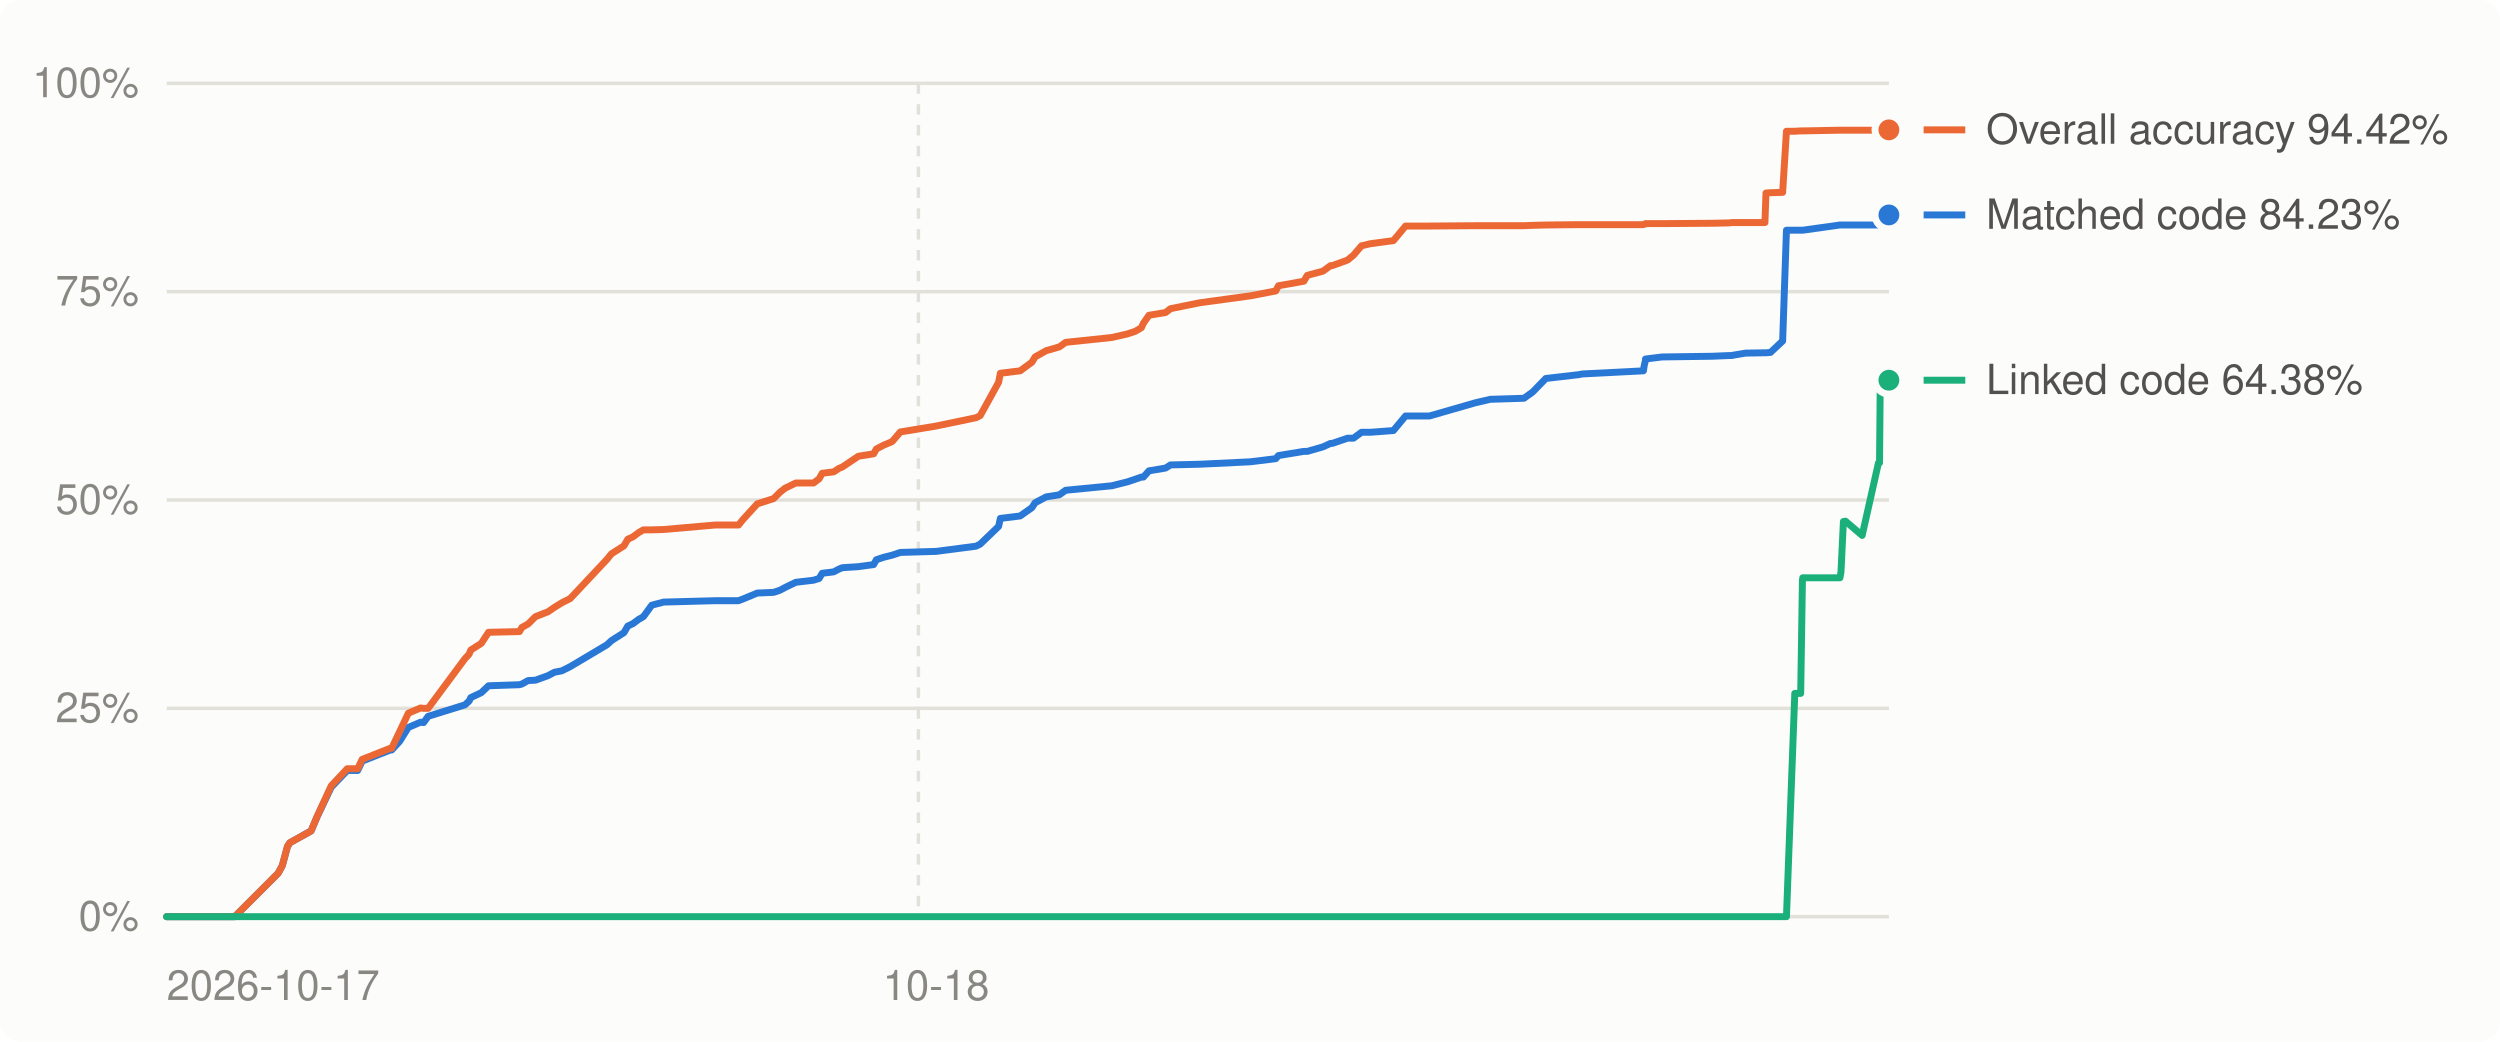
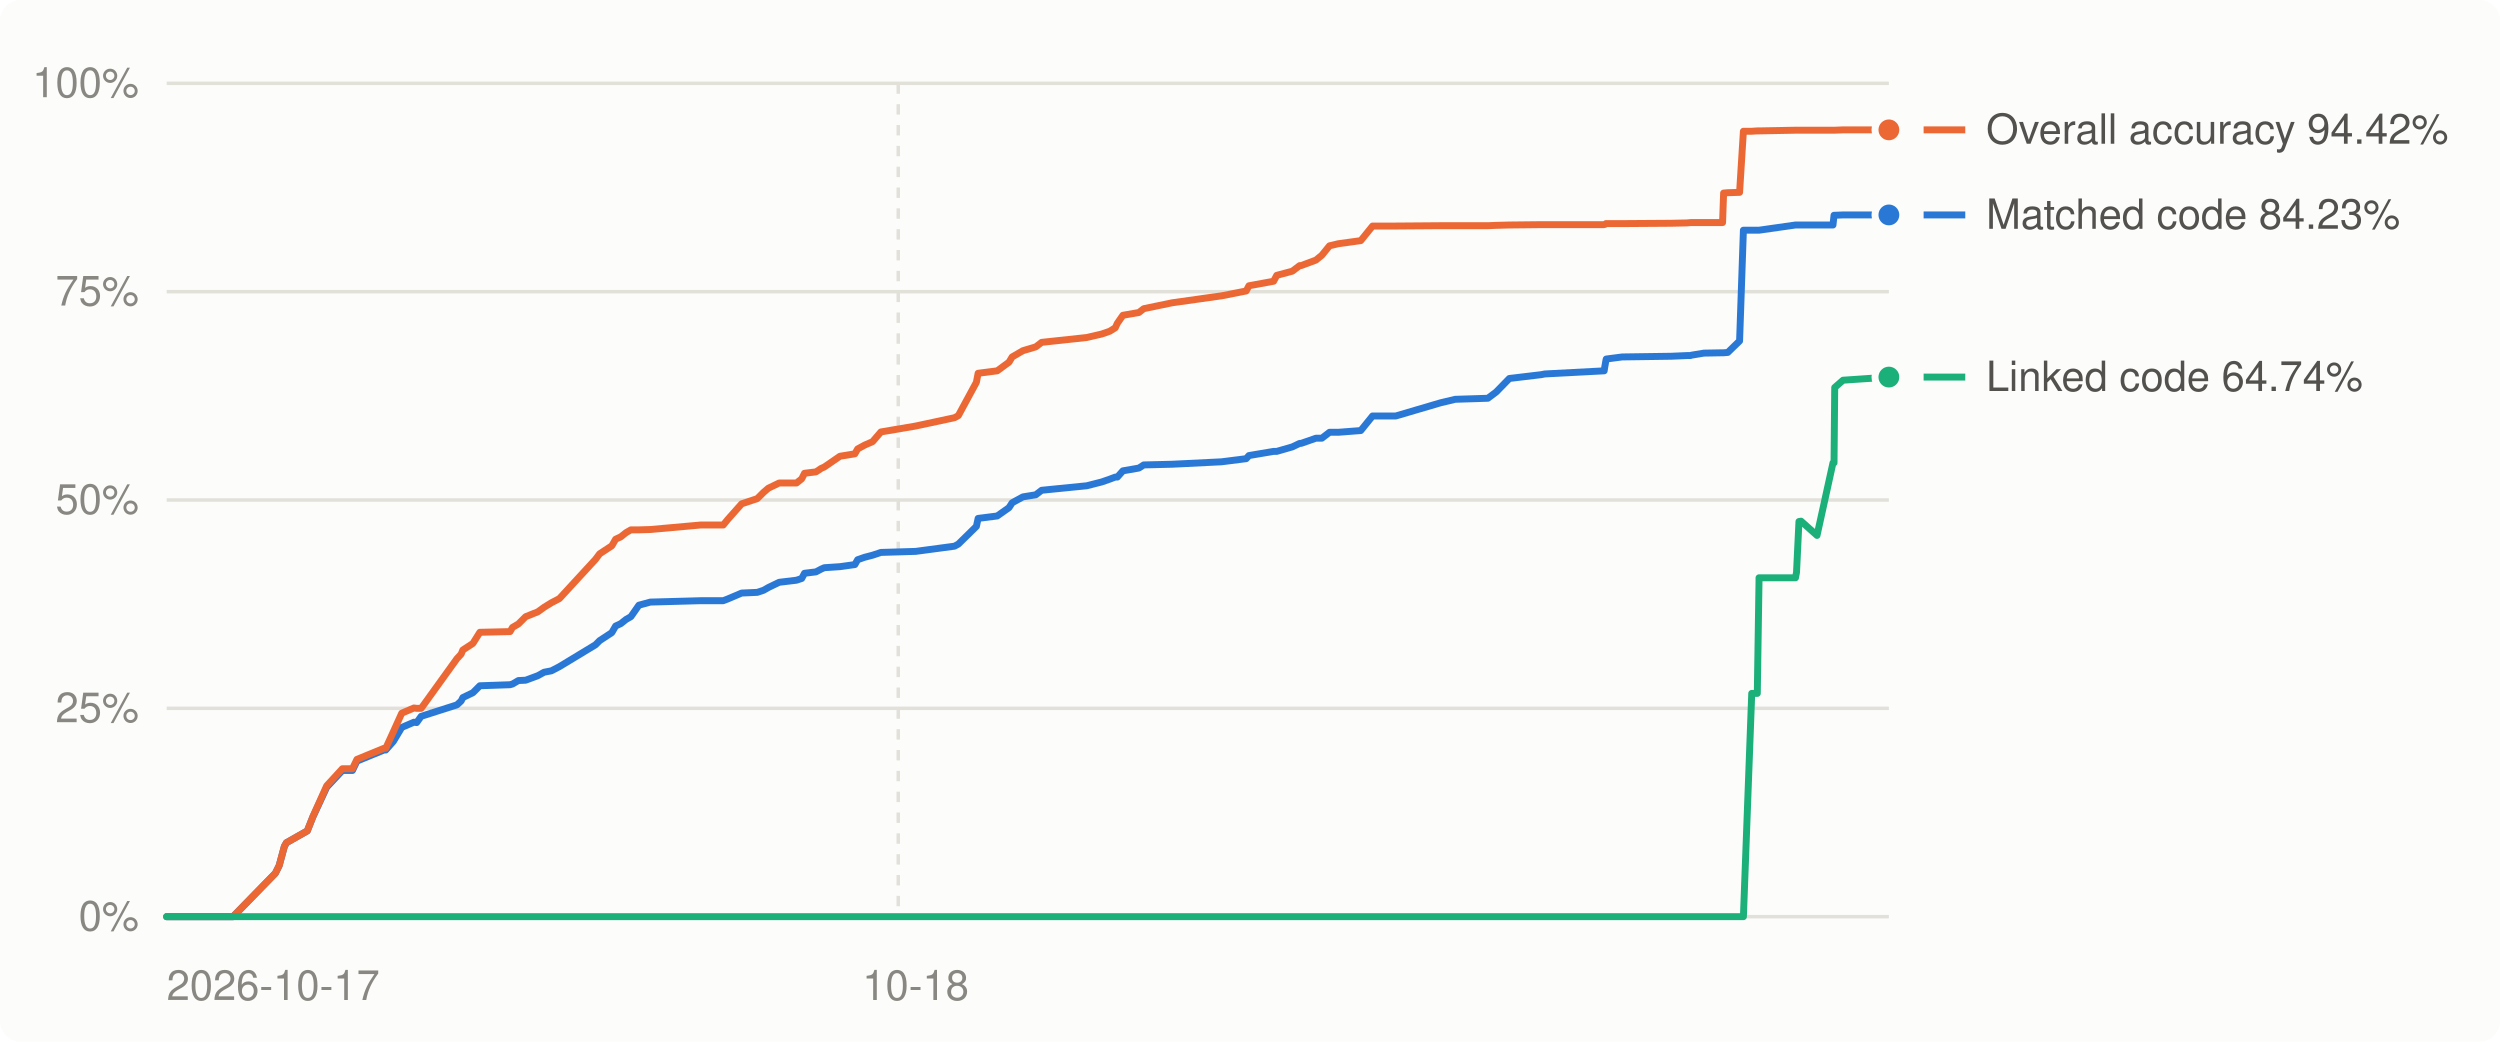
<svg xmlns="http://www.w3.org/2000/svg" viewBox="0 0 720 300" width="720" height="300" role="img" aria-label="Decompilation progress over time">
  <style>
.bg{fill:#fcfcfb}.grid{stroke:#e1e0d9}.muted{fill:#898781}.lbl{fill:#52514e}.ln0{stroke:#2a78d6}.dot0{fill:#2a78d6;stroke:#fcfcfb}.ln1{stroke:#eb6834}.dot1{fill:#eb6834;stroke:#fcfcfb}.ln2{stroke:#1baf7a}.dot2{fill:#1baf7a;stroke:#fcfcfb}
@media (prefers-color-scheme: dark){.bg{fill:#1a1a19}.grid{stroke:#2c2c2a}.muted{fill:#898781}.lbl{fill:#c3c2b7}.ln0{stroke:#3987e5}.dot0{fill:#3987e5;stroke:#1a1a19}.ln1{stroke:#d95926}.dot1{fill:#d95926;stroke:#1a1a19}.ln2{stroke:#199e70}.dot2{fill:#199e70;stroke:#1a1a19}}
text{font:12px -apple-system,BlinkMacSystemFont,'Segoe UI',Helvetica,Arial,sans-serif}
</style>
  <rect class="bg" width="720" height="300" rx="6" />
  <line x1="48" x2="544" y1="264.0" y2="264.0" class="grid" stroke-width="1" />
  <text x="40" y="268.0" class="muted" text-anchor="end">0%</text>
  <line x1="48" x2="544" y1="204.0" y2="204.0" class="grid" stroke-width="1" />
  <text x="40" y="208.0" class="muted" text-anchor="end">25%</text>
  <line x1="48" x2="544" y1="144.0" y2="144.0" class="grid" stroke-width="1" />
  <text x="40" y="148.0" class="muted" text-anchor="end">50%</text>
  <line x1="48" x2="544" y1="84.0" y2="84.0" class="grid" stroke-width="1" />
  <text x="40" y="88.0" class="muted" text-anchor="end">75%</text>
  <line x1="48" x2="544" y1="24.0" y2="24.0" class="grid" stroke-width="1" />
  <text x="40" y="28.0" class="muted" text-anchor="end">100%</text>
-   <line x1="264.5" x2="264.5" y1="24" y2="264" class="grid" stroke-width="1" stroke-dasharray="3 3" />
+   <line x1="258.7" x2="258.7" y1="24" y2="264" class="grid" stroke-width="1" stroke-dasharray="3 3" />
  <text class="muted" x="48.0" y="288" text-anchor="start">2026-10-17</text>
-   <text class="muted" x="269.6" y="288" text-anchor="middle">10-18</text>
-   <polyline points="48.0,264.0 67.6,264.0 80.1,251.5 81.3,249.3 82.8,243.8 83.5,242.7 89.6,239.3 91.3,235.3 95.4,226.7 100.0,221.9 103.0,221.9 104.3,219.2 112.4,216.0 112.8,216.0 115.1,213.5 117.6,209.5 121.1,208.0 122.0,208.1 123.3,206.3 133.9,203.0 135.1,201.9 135.6,200.9 138.6,199.5 140.7,197.5 149.6,197.2 150.3,197.0 152.1,196.0 154.2,195.9 157.8,194.6 159.7,193.6 161.8,193.2 164.2,192.0 174.8,185.7 176.1,184.5 179.7,182.2 180.8,180.3 182.3,179.6 183.9,178.4 185.3,177.6 187.7,174.3 191.1,173.4 206.0,173.0 212.7,173.0 214.0,172.5 218.1,170.8 222.8,170.6 224.6,170.0 226.1,169.2 229.2,167.7 234.3,167.1 235.9,166.6 236.8,165.1 240.1,164.7 241.6,163.9 242.6,163.5 247.2,163.2 251.6,162.6 252.4,161.2 254.5,160.5 256.9,159.9 259.3,159.1 269.6,158.8 281.1,157.3 282.3,156.7 287.6,151.6 288.1,149.3 293.8,148.6 297.2,146.2 298.1,144.8 301.3,143.1 305.1,142.5 306.9,141.2 320.2,139.9 324.6,138.8 327.0,138.0 328.7,137.4 329.3,137.4 330.9,135.6 335.7,134.8 337.1,133.9 345.5,133.7 360.1,133.0 367.4,132.1 368.2,131.2 375.5,130.0 376.5,130.0 381.0,128.7 383.2,127.7 383.7,127.7 388.1,126.2 389.8,126.2 392.1,124.5 394.6,124.5 401.3,124.0 404.8,119.8 411.7,119.8 424.9,116.0 429.2,115.0 438.9,114.7 441.4,112.9 445.2,109.0 454.7,107.9 455.7,107.7 473.3,106.8 473.5,105.5 473.6,105.0 473.9,103.8 473.9,103.4 478.7,102.8 493.1,102.6 497.9,102.4 498.8,102.4 499.1,102.3 502.7,101.7 508.3,101.6 508.6,101.6 509.9,101.5 513.4,98.2 514.5,66.3 516.9,66.3 518.6,66.3 519.1,66.3 519.2,66.3 529.9,64.8 530.2,64.8 530.9,64.8 531.5,64.8 536.3,64.8 541.0,64.8 541.3,62.0 541.5,62.0 544.0,61.9" fill="none" class="ln0" stroke-width="2" stroke-linejoin="round" stroke-linecap="round" />
-   <polyline points="48.0,264.0 67.6,264.0 80.1,251.5 81.3,249.3 82.8,243.7 83.5,242.7 89.6,239.3 91.3,235.2 95.4,226.3 100.0,221.4 103.0,221.4 104.3,218.7 112.4,215.5 112.8,215.5 115.1,210.7 117.6,205.4 121.1,203.9 122.0,204.0 123.3,204.0 133.9,189.7 135.1,188.4 135.6,187.2 138.6,185.3 140.7,182.1 149.6,181.9 150.3,180.7 152.1,179.7 154.2,177.6 157.8,176.2 159.7,174.9 161.8,173.6 164.2,172.4 174.8,161.1 176.1,159.5 179.7,157.2 180.8,155.3 182.3,154.6 183.9,153.4 185.3,152.6 187.7,152.6 191.1,152.5 206.0,151.2 212.7,151.2 214.0,149.6 218.1,145.1 222.8,143.6 224.6,141.8 226.1,140.6 229.2,139.1 234.3,139.1 235.9,137.9 236.8,136.3 240.1,135.9 241.6,134.9 242.6,134.5 247.2,131.4 251.6,130.7 252.4,129.3 254.5,128.2 256.9,127.2 259.3,124.4 269.6,122.7 281.1,120.3 282.3,119.7 287.6,110.1 288.1,107.5 293.8,106.8 297.2,104.3 298.1,102.8 301.3,101.0 305.1,99.9 306.9,98.6 320.2,97.2 324.6,96.2 327.0,95.4 328.7,94.4 329.3,93.1 330.9,90.8 335.7,90.0 337.1,88.9 345.5,87.2 360.1,85.2 367.4,83.8 368.2,82.3 375.5,81.0 376.5,79.3 381.0,78.1 383.2,76.5 383.7,76.5 388.1,74.9 389.8,73.5 392.1,70.8 394.6,70.2 401.3,69.3 404.8,65.1 411.7,65.1 424.9,65.0 429.2,65.0 438.9,65.0 441.4,64.9 445.2,64.8 454.7,64.7 455.7,64.7 473.3,64.7 473.5,64.6 473.6,64.6 473.9,64.4 473.9,64.4 478.7,64.4 493.1,64.3 497.9,64.2 498.8,64.1 499.1,64.1 502.7,64.1 508.3,64.1 508.6,55.6 509.9,55.5 513.4,55.4 514.5,37.8 516.9,37.8 518.6,37.7 519.1,37.7 519.2,37.7 529.9,37.5 530.2,37.5 530.9,37.5 531.5,37.5 536.3,37.5 541.0,37.5 541.3,37.5 541.5,37.5 544.0,37.4" fill="none" class="ln1" stroke-width="2" stroke-linejoin="round" stroke-linecap="round" />
-   <polyline points="48.0,264.0 67.6,264.0 80.1,264.0 81.3,264.0 82.8,264.0 83.5,264.0 89.6,264.0 91.3,264.0 95.4,264.0 100.0,264.0 103.0,264.0 104.3,264.0 112.4,264.0 112.8,264.0 115.1,264.0 117.6,264.0 121.1,264.0 122.0,264.0 123.3,264.0 133.9,264.0 135.1,264.0 135.6,264.0 138.6,264.0 140.7,264.0 149.6,264.0 150.3,264.0 152.1,264.0 154.2,264.0 157.8,264.0 159.7,264.0 161.8,264.0 164.2,264.0 174.8,264.0 176.1,264.0 179.7,264.0 180.8,264.0 182.3,264.0 183.9,264.0 185.3,264.0 187.7,264.0 191.1,264.0 206.0,264.0 212.7,264.0 214.0,264.0 218.1,264.0 222.8,264.0 224.6,264.0 226.1,264.0 229.2,264.0 234.3,264.0 235.9,264.0 236.8,264.0 240.1,264.0 241.6,264.0 242.6,264.0 247.2,264.0 251.6,264.0 252.4,264.0 254.5,264.0 256.9,264.0 259.3,264.0 269.6,264.0 281.1,264.0 282.3,264.0 287.6,264.0 288.1,264.0 293.8,264.0 297.2,264.0 298.1,264.0 301.3,264.0 305.1,264.0 306.9,264.0 320.2,264.0 324.6,264.0 327.0,264.0 328.7,264.0 329.3,264.0 330.9,264.0 335.7,264.0 337.1,264.0 345.5,264.0 360.1,264.0 367.4,264.0 368.2,264.0 375.5,264.0 376.5,264.0 381.0,264.0 383.2,264.0 383.7,264.0 388.1,264.0 389.8,264.0 392.1,264.0 394.6,264.0 401.3,264.0 404.8,264.0 411.7,264.0 424.9,264.0 429.2,264.0 438.9,264.0 441.4,264.0 445.2,264.0 454.7,264.0 455.7,264.0 473.3,264.0 473.5,264.0 473.6,264.0 473.9,264.0 473.9,264.0 478.7,264.0 493.1,264.0 497.9,264.0 498.8,264.0 499.1,264.0 502.7,264.0 508.3,264.0 508.6,264.0 509.9,264.0 513.4,264.0 514.5,264.0 516.9,199.7 518.6,199.7 519.1,167.1 519.2,166.4 529.9,166.4 530.2,164.8 530.9,150.2 531.5,150.1 536.3,154.2 541.0,133.3 541.3,133.3 541.5,111.6 544.0,109.5" fill="none" class="ln2" stroke-width="2" stroke-linejoin="round" stroke-linecap="round" />
+   <text class="muted" x="263.7" y="288" text-anchor="middle">10-18</text>
+   <polyline points="48.0,264.0 67.1,264.0 79.3,251.5 80.4,249.3 81.9,243.8 82.5,242.7 88.5,239.3 90.1,235.3 94.1,226.7 98.6,221.9 101.5,221.9 102.8,219.2 110.6,216.0 111.1,216.0 113.3,213.5 115.7,209.5 119.2,208.0 120.0,208.1 121.3,206.3 131.6,203.0 132.8,201.9 133.3,200.9 136.2,199.5 138.2,197.5 146.9,197.2 147.6,197.0 149.3,196.0 151.4,195.9 154.9,194.6 156.7,193.6 158.8,193.2 161.1,192.0 171.5,185.7 172.7,184.5 176.2,182.2 177.3,180.3 178.8,179.6 180.3,178.4 181.7,177.6 184.0,174.3 187.3,173.4 201.8,173.0 208.3,173.0 209.6,172.5 213.6,170.8 218.1,170.6 219.9,170.0 221.3,169.2 224.4,167.7 229.4,167.1 230.9,166.6 231.7,165.1 235.0,164.7 236.5,163.9 237.4,163.5 241.9,163.2 246.2,162.6 247.0,161.2 249.0,160.5 251.3,159.9 253.7,159.1 263.7,158.8 274.9,157.3 276.0,156.7 281.2,151.6 281.7,149.3 287.2,148.6 290.6,146.2 291.5,144.8 294.6,143.1 298.3,142.5 300.0,141.2 313.0,139.9 317.3,138.8 319.6,138.0 321.2,137.4 321.8,137.4 323.4,135.6 328.0,134.8 329.4,133.9 337.6,133.7 351.8,133.0 358.9,132.1 359.7,131.2 366.8,130.0 367.7,130.0 372.2,128.7 374.3,127.7 374.7,127.7 379.0,126.2 380.7,126.2 382.9,124.5 385.4,124.5 391.9,124.0 395.3,119.8 402.0,119.8 414.9,116.0 419.1,115.0 428.5,114.7 430.9,112.9 434.7,109.0 443.9,107.9 444.9,107.7 462.0,106.8 462.2,105.5 462.3,105.0 462.5,103.8 462.6,103.4 467.2,102.8 481.3,102.6 485.9,102.4 486.9,102.4 487.1,102.3 490.7,101.7 496.1,101.6 496.4,101.6 497.6,101.5 501.0,98.2 502.1,66.3 504.5,66.3 506.1,66.3 506.6,66.3 506.6,66.3 517.1,64.8 517.4,64.8 518.1,64.8 518.7,64.8 523.3,64.8 527.9,64.8 528.2,62.0 528.4,62.0 530.8,61.9 544.0,61.9" fill="none" class="ln0" stroke-width="2" stroke-linejoin="round" stroke-linecap="round" />
+   <polyline points="48.0,264.0 67.1,264.0 79.3,251.5 80.4,249.3 81.9,243.7 82.5,242.7 88.5,239.3 90.1,235.2 94.1,226.3 98.6,221.4 101.5,221.4 102.8,218.7 110.6,215.5 111.1,215.5 113.3,210.7 115.7,205.4 119.2,203.9 120.0,204.0 121.3,204.0 131.6,189.7 132.8,188.4 133.3,187.2 136.2,185.3 138.2,182.1 146.9,181.9 147.6,180.7 149.3,179.7 151.4,177.6 154.9,176.2 156.7,174.9 158.8,173.6 161.1,172.4 171.5,161.1 172.7,159.5 176.2,157.2 177.3,155.3 178.8,154.6 180.3,153.4 181.7,152.6 184.0,152.6 187.3,152.5 201.8,151.2 208.3,151.2 209.6,149.6 213.6,145.1 218.1,143.6 219.9,141.8 221.3,140.6 224.4,139.1 229.4,139.1 230.9,137.9 231.7,136.3 235.0,135.9 236.5,134.9 237.4,134.5 241.9,131.4 246.2,130.7 247.0,129.3 249.0,128.2 251.3,127.2 253.7,124.4 263.7,122.7 274.9,120.3 276.0,119.7 281.2,110.1 281.7,107.5 287.2,106.8 290.6,104.3 291.5,102.8 294.6,101.0 298.3,99.9 300.0,98.6 313.0,97.2 317.3,96.2 319.6,95.4 321.2,94.4 321.8,93.1 323.4,90.8 328.0,90.0 329.4,88.9 337.6,87.2 351.8,85.2 358.9,83.8 359.7,82.3 366.8,81.0 367.7,79.3 372.2,78.1 374.3,76.5 374.7,76.5 379.0,74.9 380.7,73.5 382.9,70.8 385.4,70.2 391.9,69.3 395.3,65.1 402.0,65.1 414.9,65.0 419.1,65.0 428.5,65.0 430.9,64.9 434.7,64.8 443.9,64.7 444.9,64.7 462.0,64.7 462.2,64.6 462.3,64.6 462.5,64.4 462.6,64.4 467.2,64.4 481.3,64.3 485.9,64.2 486.9,64.1 487.1,64.1 490.7,64.1 496.1,64.1 496.4,55.6 497.6,55.5 501.0,55.4 502.1,37.8 504.5,37.8 506.1,37.7 506.6,37.7 506.6,37.7 517.1,37.5 517.4,37.5 518.1,37.5 518.7,37.5 523.3,37.5 527.9,37.5 528.2,37.5 528.4,37.5 530.8,37.4 544.0,37.4" fill="none" class="ln1" stroke-width="2" stroke-linejoin="round" stroke-linecap="round" />
+   <polyline points="48.0,264.0 67.1,264.0 79.3,264.0 80.4,264.0 81.9,264.0 82.5,264.0 88.5,264.0 90.1,264.0 94.1,264.0 98.6,264.0 101.5,264.0 102.8,264.0 110.6,264.0 111.1,264.0 113.3,264.0 115.7,264.0 119.2,264.0 120.0,264.0 121.3,264.0 131.6,264.0 132.8,264.0 133.3,264.0 136.2,264.0 138.2,264.0 146.9,264.0 147.6,264.0 149.3,264.0 151.4,264.0 154.9,264.0 156.7,264.0 158.8,264.0 161.1,264.0 171.5,264.0 172.7,264.0 176.2,264.0 177.3,264.0 178.8,264.0 180.3,264.0 181.7,264.0 184.0,264.0 187.3,264.0 201.8,264.0 208.3,264.0 209.6,264.0 213.6,264.0 218.1,264.0 219.9,264.0 221.3,264.0 224.4,264.0 229.4,264.0 230.9,264.0 231.7,264.0 235.0,264.0 236.5,264.0 237.4,264.0 241.9,264.0 246.2,264.0 247.0,264.0 249.0,264.0 251.3,264.0 253.7,264.0 263.7,264.0 274.9,264.0 276.0,264.0 281.2,264.0 281.7,264.0 287.2,264.0 290.6,264.0 291.5,264.0 294.6,264.0 298.3,264.0 300.0,264.0 313.0,264.0 317.3,264.0 319.6,264.0 321.2,264.0 321.8,264.0 323.4,264.0 328.0,264.0 329.4,264.0 337.6,264.0 351.8,264.0 358.9,264.0 359.7,264.0 366.8,264.0 367.7,264.0 372.2,264.0 374.3,264.0 374.7,264.0 379.0,264.0 380.7,264.0 382.9,264.0 385.4,264.0 391.9,264.0 395.3,264.0 402.0,264.0 414.9,264.0 419.1,264.0 428.5,264.0 430.9,264.0 434.7,264.0 443.9,264.0 444.9,264.0 462.0,264.0 462.2,264.0 462.3,264.0 462.5,264.0 462.6,264.0 467.2,264.0 481.3,264.0 485.9,264.0 486.9,264.0 487.1,264.0 490.7,264.0 496.1,264.0 496.4,264.0 497.6,264.0 501.0,264.0 502.1,264.0 504.5,199.7 506.1,199.7 506.6,167.1 506.6,166.4 517.1,166.4 517.4,164.8 518.1,150.2 518.7,150.1 523.3,154.2 527.9,133.3 528.2,133.3 528.4,111.6 530.8,109.5 544.0,108.6" fill="none" class="ln2" stroke-width="2" stroke-linejoin="round" stroke-linecap="round" />
  <circle cx="544.0" cy="61.9" r="4" class="dot0" stroke-width="2" />
  <circle cx="544.0" cy="37.4" r="4" class="dot1" stroke-width="2" />
-   <circle cx="544.0" cy="109.5" r="4" class="dot2" stroke-width="2" />
-   <line x1="554" x2="566" y1="109.5" y2="109.5" class="ln2" stroke-width="2" />
-   <text class="lbl" x="572" y="113.5">Linked code 64.38%</text>
+   <circle cx="544.0" cy="108.6" r="4" class="dot2" stroke-width="2" />
+   <line x1="554" x2="566" y1="108.6" y2="108.6" class="ln2" stroke-width="2" />
+   <text class="lbl" x="572" y="112.6">Linked code 64.74%</text>
  <line x1="554" x2="566" y1="61.9" y2="61.9" class="ln0" stroke-width="2" />
  <text class="lbl" x="572" y="65.9">Matched code 84.23%</text>
  <line x1="554" x2="566" y1="37.4" y2="37.4" class="ln1" stroke-width="2" />
  <text class="lbl" x="572" y="41.4">Overall accuracy 94.42%</text>
</svg>
